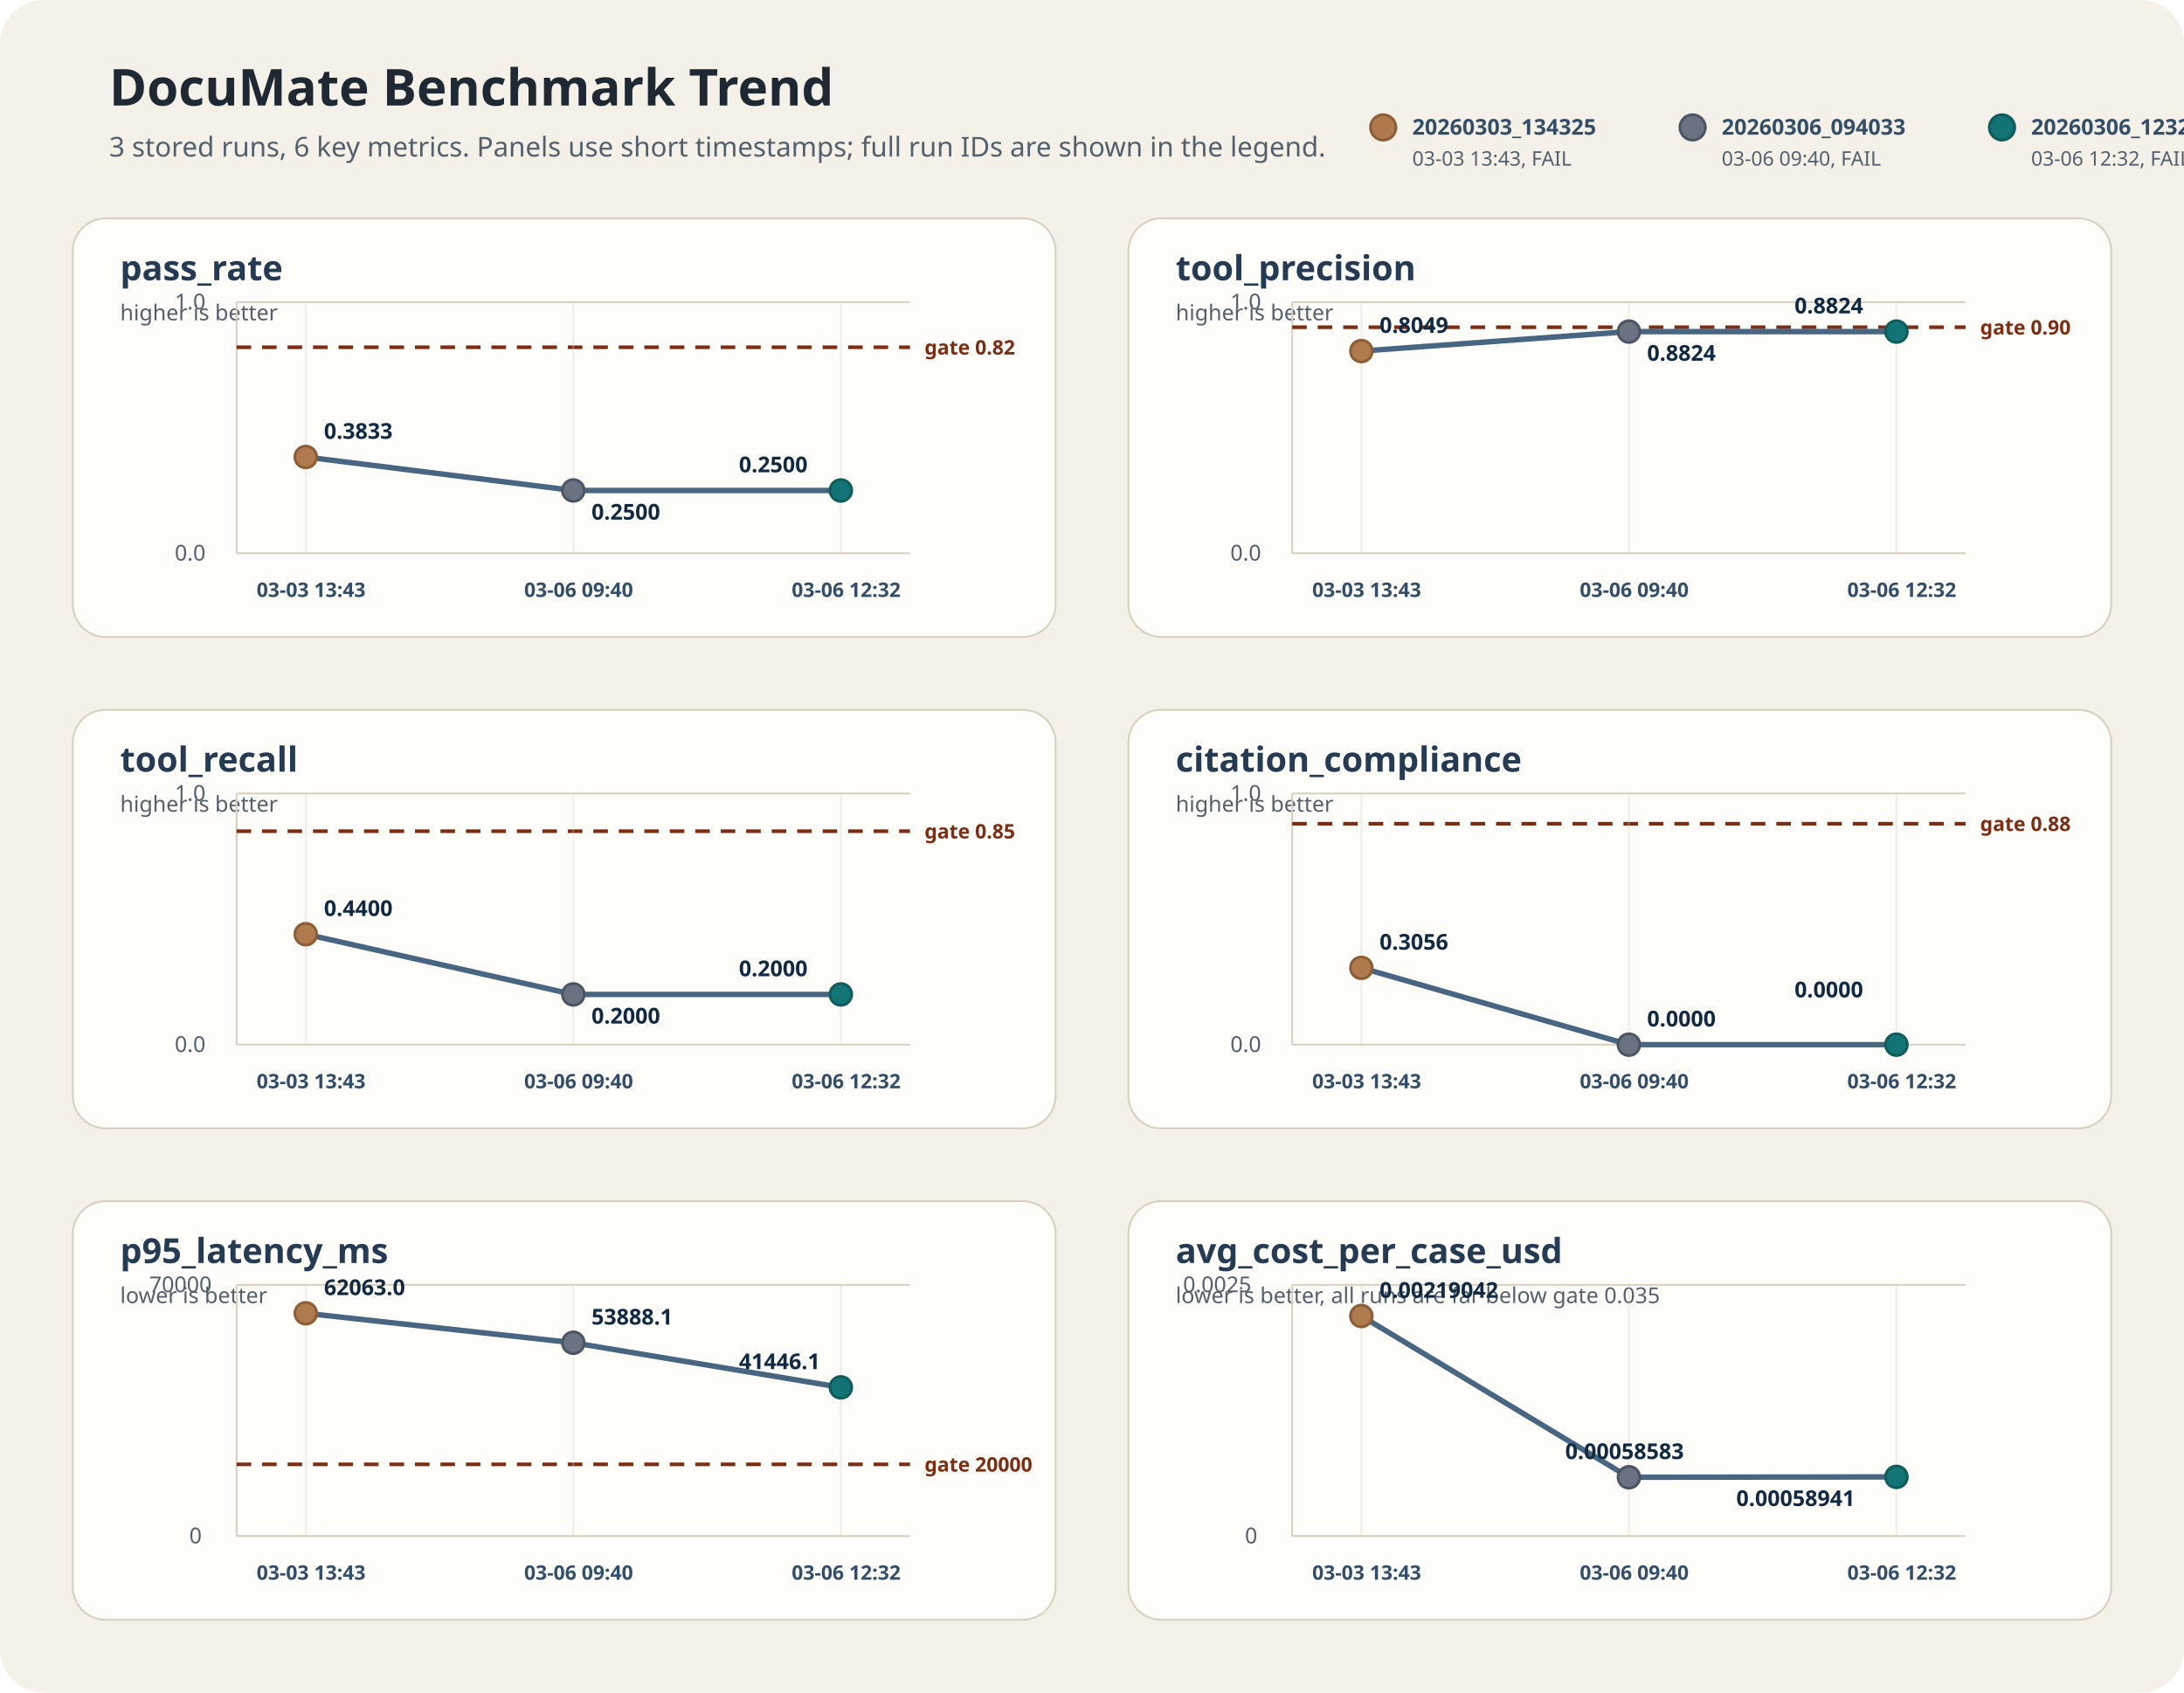
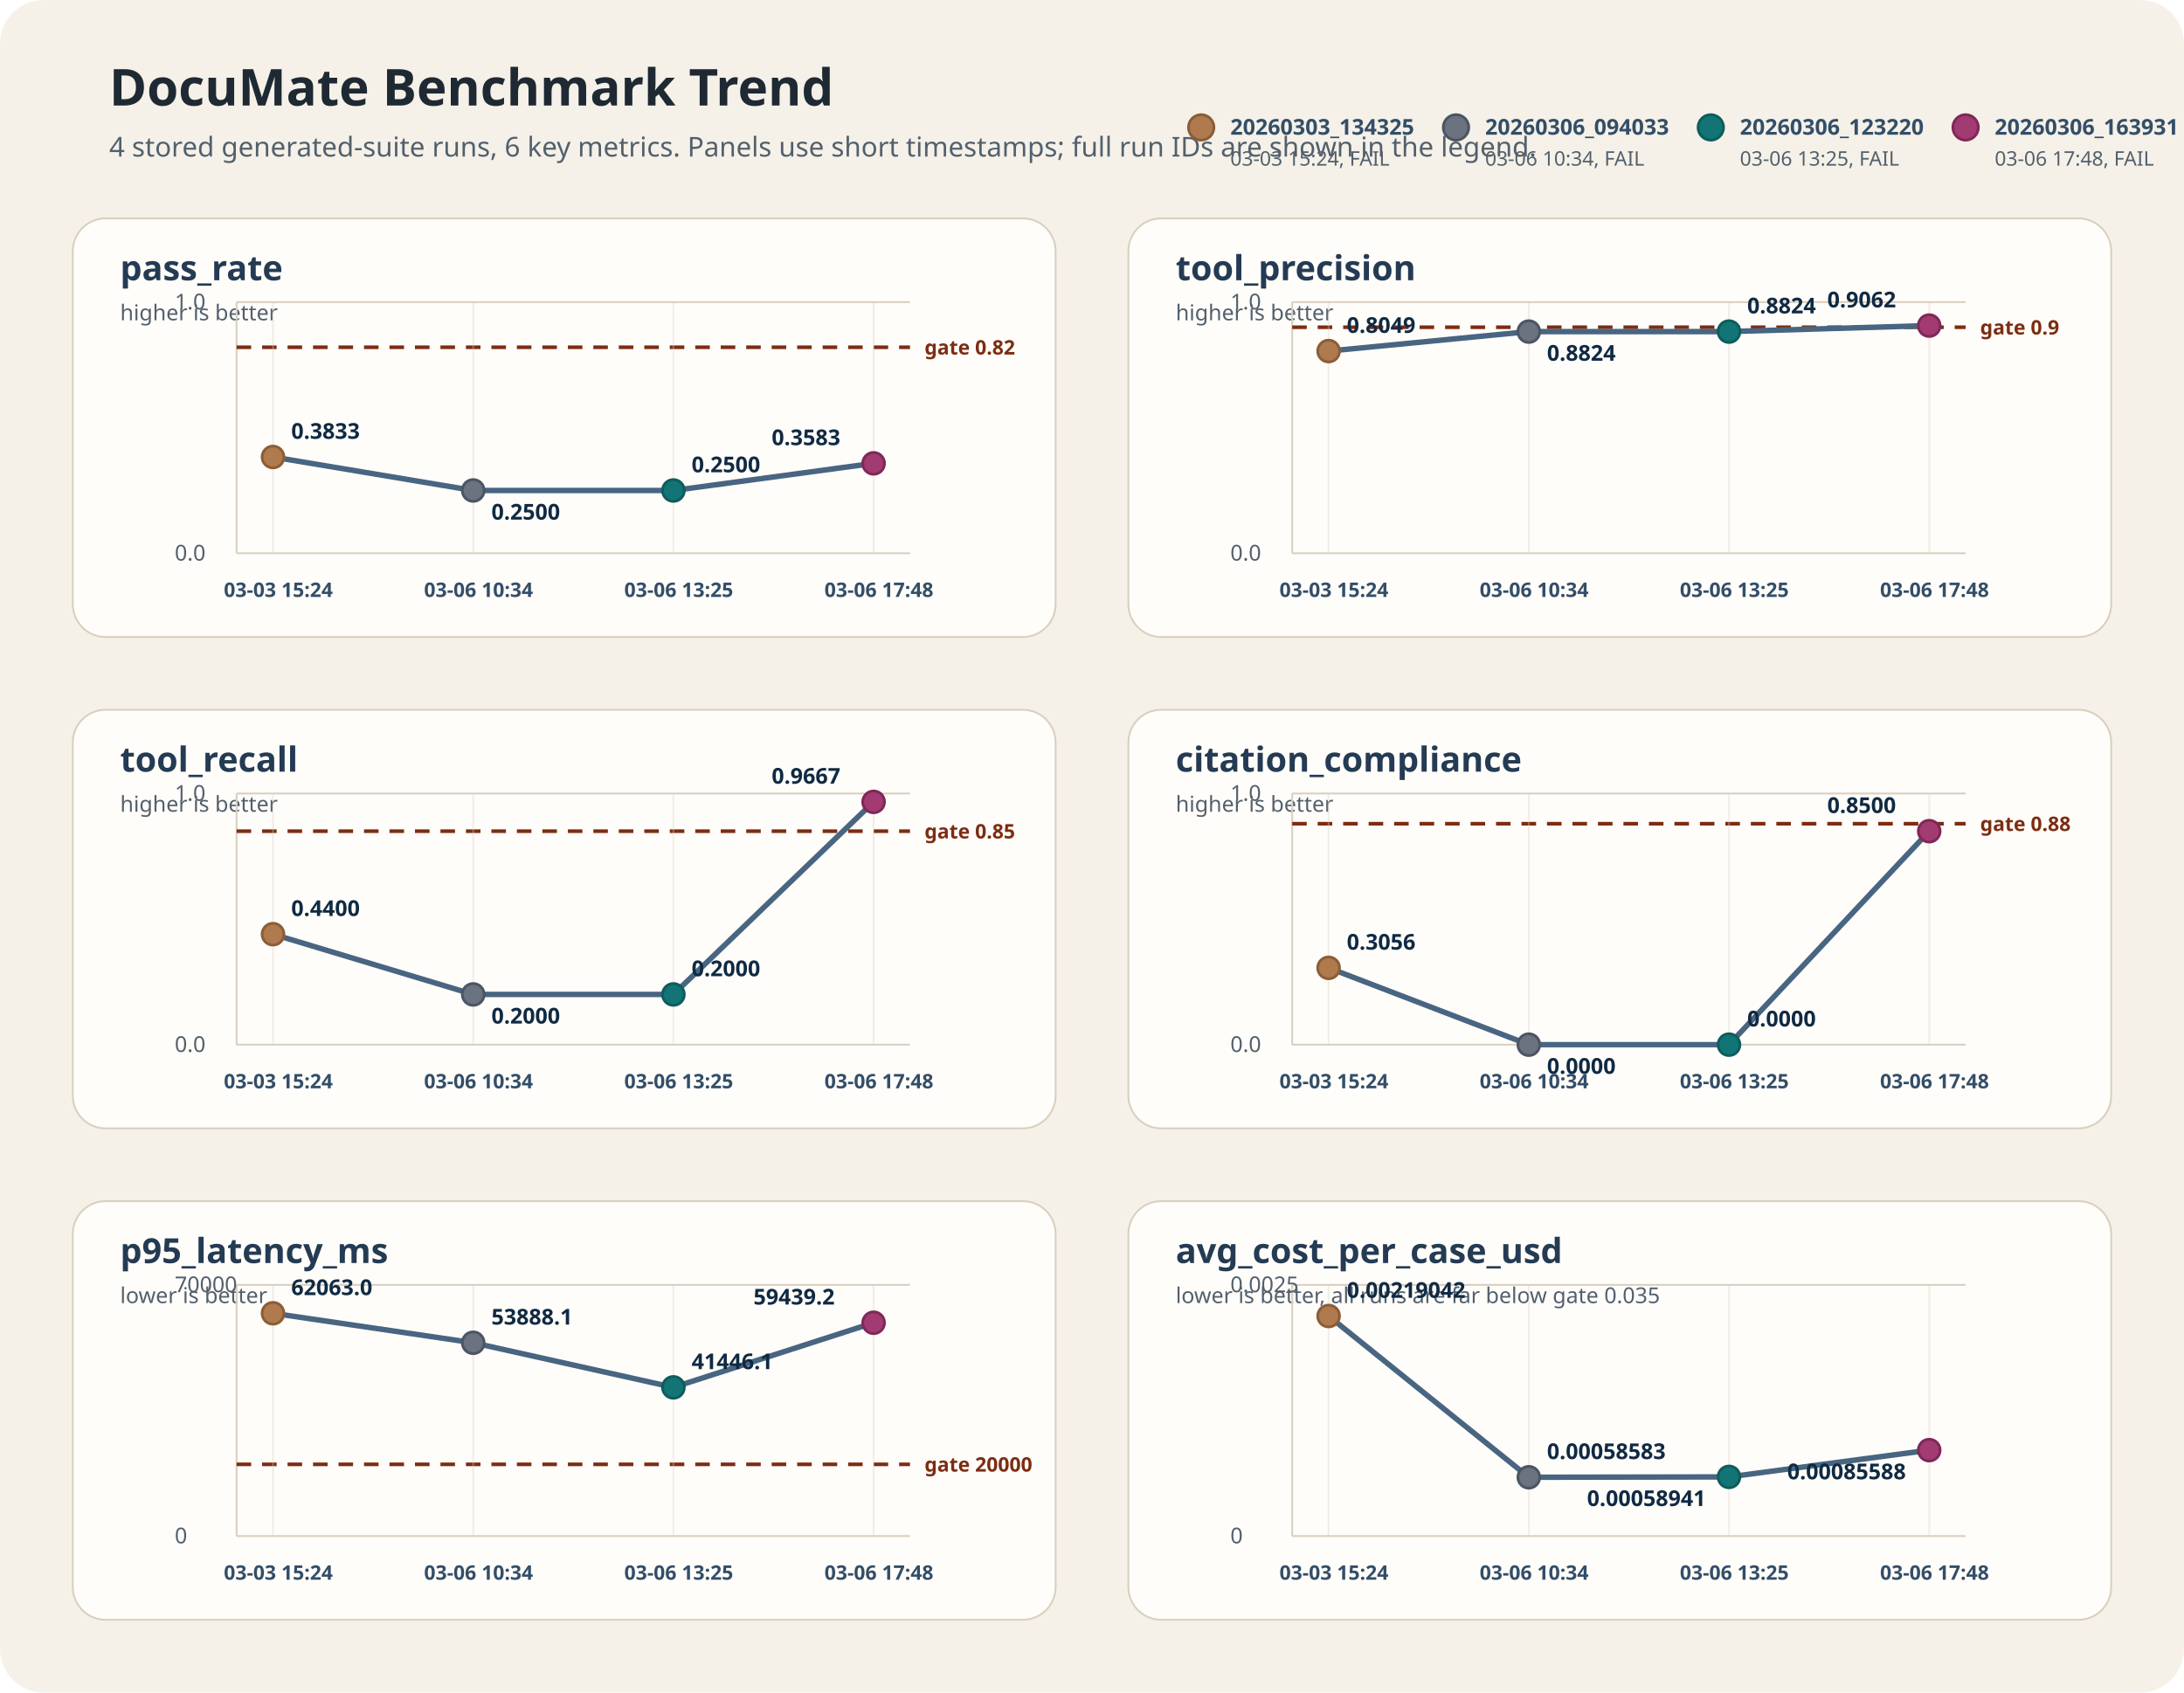
<svg xmlns="http://www.w3.org/2000/svg" width="1200" height="930" viewBox="0 0 1200 930" role="img" aria-labelledby="title desc">
  <defs>
    <style>
      .bg { fill: #f5f1e8; }
      .panel { fill: #fffdfa; stroke: #d9cfbf; stroke-width: 1; }
      .title { font: 700 28px 'Segoe UI', 'Noto Sans KR', sans-serif; fill: #1f2933; }
      .subtitle { font: 400 15px 'Segoe UI', 'Noto Sans KR', sans-serif; fill: #52606d; }
      .metric { font: 700 19px 'Segoe UI', 'Noto Sans KR', sans-serif; fill: #243b53; }
      .axis { font: 400 12px 'Segoe UI', 'Noto Sans KR', sans-serif; fill: #52606d; }
      .tick { font: 600 11px 'Segoe UI', 'Noto Sans KR', sans-serif; fill: #334e68; }
      .value { font: 700 12px 'Segoe UI', 'Noto Sans KR', sans-serif; fill: #102a43; }
      .legend { font: 600 12px 'Segoe UI', 'Noto Sans KR', sans-serif; fill: #334e68; }
      .legend-sub { font: 400 11px 'Segoe UI', 'Noto Sans KR', sans-serif; fill: #52606d; }
      .guide { stroke: #d9cfbf; stroke-width: 1; }
      .trend { stroke: #486581; fill: none; stroke-width: 3; stroke-linecap: round; stroke-linejoin: round; }
      .gate { stroke: #7c2d12; stroke-width: 2; stroke-dasharray: 8 6; }
      .gate-label { font: 600 11px 'Segoe UI', 'Noto Sans KR', sans-serif; fill: #7c2d12; }
      .dot-a { fill: #b07a4f; stroke: #8c5d36; stroke-width: 1.5; }
      .dot-b { fill: #6b7280; stroke: #4b5563; stroke-width: 1.5; }
      .dot-c { fill: #127475; stroke: #0f5c5d; stroke-width: 1.5; }
+       .dot-d { fill: #a23b72; stroke: #7f2858; stroke-width: 1.5; }
    </style>
  </defs>
  <rect class="bg" x="0" y="0" width="1200" height="930" rx="24" />
  <text class="title" x="60" y="58">DocuMate Benchmark Trend</text>
-   <text class="subtitle" x="60" y="86">3 stored runs, 6 key metrics. Panels use short timestamps; full run IDs are shown in the legend.</text>
-   <circle class="dot-a" cx="760" cy="70" r="7" />
-   <text class="legend" x="776" y="74">20260303_134325</text>
-   <text class="legend-sub" x="776" y="91">03-03 13:43, FAIL</text>
-   <circle class="dot-b" cx="930" cy="70" r="7" />
-   <text class="legend" x="946" y="74">20260306_094033</text>
-   <text class="legend-sub" x="946" y="91">03-06 09:40, FAIL</text>
-   <circle class="dot-c" cx="1100" cy="70" r="7" />
-   <text class="legend" x="1116" y="74">20260306_123220</text>
-   <text class="legend-sub" x="1116" y="91">03-06 12:32, FAIL</text>
+   <text class="subtitle" x="60" y="86">4 stored generated-suite runs, 6 key metrics. Panels use short timestamps; full run IDs are shown in the legend.</text>
+   <circle class="dot-a" cx="660" cy="70" r="7" />
+   <text class="legend" x="676" y="74">20260303_134325</text>
+   <text class="legend-sub" x="676" y="91">03-03 15:24, FAIL</text>
+   <circle class="dot-b" cx="800" cy="70" r="7" />
+   <text class="legend" x="816" y="74">20260306_094033</text>
+   <text class="legend-sub" x="816" y="91">03-06 10:34, FAIL</text>
+   <circle class="dot-c" cx="940" cy="70" r="7" />
+   <text class="legend" x="956" y="74">20260306_123220</text>
+   <text class="legend-sub" x="956" y="91">03-06 13:25, FAIL</text>
+   <circle class="dot-d" cx="1080" cy="70" r="7" />
+   <text class="legend" x="1096" y="74">20260306_163931</text>
+   <text class="legend-sub" x="1096" y="91">03-06 17:48, FAIL</text>
  <g transform="translate(40,120)">
    <rect class="panel" x="0" y="0" width="540" height="230" rx="18" />
    <text class="metric" x="26" y="34">pass_rate</text>
    <text class="axis" x="26" y="56">higher is better</text>
    <line class="guide" x1="90" y1="184" x2="460" y2="184" />
    <line class="guide" x1="90" y1="46" x2="90" y2="184" />
    <line class="guide" x1="90" y1="46" x2="460" y2="46" />
    <line class="gate" x1="90" y1="70.8" x2="460" y2="70.8" />
    <text class="gate-label" x="468" y="74.8">gate 0.82</text>
    <text class="axis" x="56" y="188">0.0</text>
    <text class="axis" x="56" y="50">1.0</text>
-     <path class="trend" d="M128 131.1 L275 149.5 L422 149.5" />
-     <line class="guide" x1="128" y1="46" x2="128" y2="184" opacity="0.35" />
-     <line class="guide" x1="275" y1="46" x2="275" y2="184" opacity="0.35" />
-     <line class="guide" x1="422" y1="46" x2="422" y2="184" opacity="0.35" />
-     <circle class="dot-a" cx="128" cy="131.1" r="6" />
-     <circle class="dot-b" cx="275" cy="149.5" r="6" />
-     <circle class="dot-c" cx="422" cy="149.5" r="6" />
-     <text class="value" x="138" y="121.1">0.3833</text>
-     <text class="value" x="285" y="165.5">0.2500</text>
-     <text class="value" x="366" y="139.5">0.2500</text>
-     <text class="tick" x="101" y="208">03-03 13:43</text>
-     <text class="tick" x="248" y="208">03-06 09:40</text>
-     <text class="tick" x="395" y="208">03-06 12:32</text>
+     <path class="trend" d="M110 131.1 L220 149.5 L330 149.5 L440 134.6" />
+     <line class="guide" x1="110" y1="46" x2="110" y2="184" opacity="0.35" />
+     <circle class="dot-a" cx="110" cy="131.1" r="6" />
+     <text class="value" x="120" y="121.1">0.3833</text>
+     <line class="guide" x1="220" y1="46" x2="220" y2="184" opacity="0.35" />
+     <circle class="dot-b" cx="220" cy="149.5" r="6" />
+     <text class="value" x="230" y="165.5">0.2500</text>
+     <line class="guide" x1="330" y1="46" x2="330" y2="184" opacity="0.35" />
+     <circle class="dot-c" cx="330" cy="149.5" r="6" />
+     <text class="value" x="340" y="139.5">0.2500</text>
+     <line class="guide" x1="440" y1="46" x2="440" y2="184" opacity="0.35" />
+     <circle class="dot-d" cx="440" cy="134.6" r="6" />
+     <text class="value" x="384" y="124.6">0.3583</text>
+     <text class="tick" x="83" y="208">03-03 15:24</text>
+     <text class="tick" x="193" y="208">03-06 10:34</text>
+     <text class="tick" x="303" y="208">03-06 13:25</text>
+     <text class="tick" x="413" y="208">03-06 17:48</text>
  </g>
  <g transform="translate(620,120)">
    <rect class="panel" x="0" y="0" width="540" height="230" rx="18" />
    <text class="metric" x="26" y="34">tool_precision</text>
    <text class="axis" x="26" y="56">higher is better</text>
    <line class="guide" x1="90" y1="184" x2="460" y2="184" />
    <line class="guide" x1="90" y1="46" x2="90" y2="184" />
    <line class="guide" x1="90" y1="46" x2="460" y2="46" />
    <line class="gate" x1="90" y1="59.8" x2="460" y2="59.8" />
-     <text class="gate-label" x="468" y="63.8">gate 0.90</text>
-     <text class="axis" x="56" y="188">0.0</text>
-     <text class="axis" x="56" y="50">1.0</text>
-     <path class="trend" d="M128 72.9 L275 62.2 L422 62.2" />
-     <line class="guide" x1="128" y1="46" x2="128" y2="184" opacity="0.35" />
-     <line class="guide" x1="275" y1="46" x2="275" y2="184" opacity="0.35" />
-     <line class="guide" x1="422" y1="46" x2="422" y2="184" opacity="0.35" />
-     <circle class="dot-a" cx="128" cy="72.9" r="6" />
-     <circle class="dot-b" cx="275" cy="62.2" r="6" />
-     <circle class="dot-c" cx="422" cy="62.2" r="6" />
-     <text class="value" x="138" y="62.9">0.8049</text>
-     <text class="value" x="285" y="78.2">0.8824</text>
-     <text class="value" x="366" y="52.2">0.8824</text>
-     <text class="tick" x="101" y="208">03-03 13:43</text>
-     <text class="tick" x="248" y="208">03-06 09:40</text>
-     <text class="tick" x="395" y="208">03-06 12:32</text>
+     <text class="gate-label" x="468" y="63.8">gate 0.9</text>
+     <text class="axis" x="56" y="188">0.0</text>
+     <text class="axis" x="56" y="50">1.0</text>
+     <path class="trend" d="M110 72.9 L220 62.2 L330 62.2 L440 58.9" />
+     <line class="guide" x1="110" y1="46" x2="110" y2="184" opacity="0.35" />
+     <circle class="dot-a" cx="110" cy="72.9" r="6" />
+     <text class="value" x="120" y="62.9">0.8049</text>
+     <line class="guide" x1="220" y1="46" x2="220" y2="184" opacity="0.35" />
+     <circle class="dot-b" cx="220" cy="62.2" r="6" />
+     <text class="value" x="230" y="78.2">0.8824</text>
+     <line class="guide" x1="330" y1="46" x2="330" y2="184" opacity="0.35" />
+     <circle class="dot-c" cx="330" cy="62.2" r="6" />
+     <text class="value" x="340" y="52.2">0.8824</text>
+     <line class="guide" x1="440" y1="46" x2="440" y2="184" opacity="0.35" />
+     <circle class="dot-d" cx="440" cy="58.9" r="6" />
+     <text class="value" x="384" y="48.9">0.9062</text>
+     <text class="tick" x="83" y="208">03-03 15:24</text>
+     <text class="tick" x="193" y="208">03-06 10:34</text>
+     <text class="tick" x="303" y="208">03-06 13:25</text>
+     <text class="tick" x="413" y="208">03-06 17:48</text>
  </g>
  <g transform="translate(40,390)">
    <rect class="panel" x="0" y="0" width="540" height="230" rx="18" />
    <text class="metric" x="26" y="34">tool_recall</text>
    <text class="axis" x="26" y="56">higher is better</text>
    <line class="guide" x1="90" y1="184" x2="460" y2="184" />
    <line class="guide" x1="90" y1="46" x2="90" y2="184" />
    <line class="guide" x1="90" y1="46" x2="460" y2="46" />
    <line class="gate" x1="90" y1="66.7" x2="460" y2="66.7" />
    <text class="gate-label" x="468" y="70.7">gate 0.85</text>
    <text class="axis" x="56" y="188">0.0</text>
    <text class="axis" x="56" y="50">1.0</text>
-     <path class="trend" d="M128 123.3 L275 156.4 L422 156.4" />
-     <line class="guide" x1="128" y1="46" x2="128" y2="184" opacity="0.35" />
-     <line class="guide" x1="275" y1="46" x2="275" y2="184" opacity="0.35" />
-     <line class="guide" x1="422" y1="46" x2="422" y2="184" opacity="0.35" />
-     <circle class="dot-a" cx="128" cy="123.3" r="6" />
-     <circle class="dot-b" cx="275" cy="156.4" r="6" />
-     <circle class="dot-c" cx="422" cy="156.4" r="6" />
-     <text class="value" x="138" y="113.3">0.4400</text>
-     <text class="value" x="285" y="172.4">0.2000</text>
-     <text class="value" x="366" y="146.4">0.2000</text>
-     <text class="tick" x="101" y="208">03-03 13:43</text>
-     <text class="tick" x="248" y="208">03-06 09:40</text>
-     <text class="tick" x="395" y="208">03-06 12:32</text>
+     <path class="trend" d="M110 123.3 L220 156.4 L330 156.4 L440 50.6" />
+     <line class="guide" x1="110" y1="46" x2="110" y2="184" opacity="0.35" />
+     <circle class="dot-a" cx="110" cy="123.3" r="6" />
+     <text class="value" x="120" y="113.3">0.4400</text>
+     <line class="guide" x1="220" y1="46" x2="220" y2="184" opacity="0.35" />
+     <circle class="dot-b" cx="220" cy="156.4" r="6" />
+     <text class="value" x="230" y="172.4">0.2000</text>
+     <line class="guide" x1="330" y1="46" x2="330" y2="184" opacity="0.35" />
+     <circle class="dot-c" cx="330" cy="156.4" r="6" />
+     <text class="value" x="340" y="146.4">0.2000</text>
+     <line class="guide" x1="440" y1="46" x2="440" y2="184" opacity="0.35" />
+     <circle class="dot-d" cx="440" cy="50.6" r="6" />
+     <text class="value" x="384" y="40.6">0.9667</text>
+     <text class="tick" x="83" y="208">03-03 15:24</text>
+     <text class="tick" x="193" y="208">03-06 10:34</text>
+     <text class="tick" x="303" y="208">03-06 13:25</text>
+     <text class="tick" x="413" y="208">03-06 17:48</text>
  </g>
  <g transform="translate(620,390)">
    <rect class="panel" x="0" y="0" width="540" height="230" rx="18" />
    <text class="metric" x="26" y="34">citation_compliance</text>
    <text class="axis" x="26" y="56">higher is better</text>
    <line class="guide" x1="90" y1="184" x2="460" y2="184" />
    <line class="guide" x1="90" y1="46" x2="90" y2="184" />
    <line class="guide" x1="90" y1="46" x2="460" y2="46" />
    <line class="gate" x1="90" y1="62.6" x2="460" y2="62.6" />
    <text class="gate-label" x="468" y="66.6">gate 0.88</text>
    <text class="axis" x="56" y="188">0.0</text>
    <text class="axis" x="56" y="50">1.0</text>
-     <path class="trend" d="M128 141.8 L275 184 L422 184" />
-     <line class="guide" x1="128" y1="46" x2="128" y2="184" opacity="0.35" />
-     <line class="guide" x1="275" y1="46" x2="275" y2="184" opacity="0.35" />
-     <line class="guide" x1="422" y1="46" x2="422" y2="184" opacity="0.35" />
-     <circle class="dot-a" cx="128" cy="141.8" r="6" />
-     <circle class="dot-b" cx="275" cy="184" r="6" />
-     <circle class="dot-c" cx="422" cy="184" r="6" />
-     <text class="value" x="138" y="131.8">0.3056</text>
-     <text class="value" x="285" y="174">0.0000</text>
-     <text class="value" x="366" y="158">0.0000</text>
-     <text class="tick" x="101" y="208">03-03 13:43</text>
-     <text class="tick" x="248" y="208">03-06 09:40</text>
-     <text class="tick" x="395" y="208">03-06 12:32</text>
+     <path class="trend" d="M110 141.8 L220 184.0 L330 184.0 L440 66.7" />
+     <line class="guide" x1="110" y1="46" x2="110" y2="184" opacity="0.35" />
+     <circle class="dot-a" cx="110" cy="141.8" r="6" />
+     <text class="value" x="120" y="131.8">0.3056</text>
+     <line class="guide" x1="220" y1="46" x2="220" y2="184" opacity="0.35" />
+     <circle class="dot-b" cx="220" cy="184.0" r="6" />
+     <text class="value" x="230" y="200.0">0.0000</text>
+     <line class="guide" x1="330" y1="46" x2="330" y2="184" opacity="0.35" />
+     <circle class="dot-c" cx="330" cy="184.0" r="6" />
+     <text class="value" x="340" y="174.0">0.0000</text>
+     <line class="guide" x1="440" y1="46" x2="440" y2="184" opacity="0.35" />
+     <circle class="dot-d" cx="440" cy="66.7" r="6" />
+     <text class="value" x="384" y="56.7">0.8500</text>
+     <text class="tick" x="83" y="208">03-03 15:24</text>
+     <text class="tick" x="193" y="208">03-06 10:34</text>
+     <text class="tick" x="303" y="208">03-06 13:25</text>
+     <text class="tick" x="413" y="208">03-06 17:48</text>
  </g>
  <g transform="translate(40,660)">
    <rect class="panel" x="0" y="0" width="540" height="230" rx="18" />
    <text class="metric" x="26" y="34">p95_latency_ms</text>
    <text class="axis" x="26" y="56">lower is better</text>
    <line class="guide" x1="90" y1="184" x2="460" y2="184" />
    <line class="guide" x1="90" y1="46" x2="90" y2="184" />
    <line class="guide" x1="90" y1="46" x2="460" y2="46" />
    <line class="gate" x1="90" y1="144.6" x2="460" y2="144.6" />
    <text class="gate-label" x="468" y="148.6">gate 20000</text>
-     <text class="axis" x="64" y="188">0</text>
-     <text class="axis" x="42" y="50">70000</text>
-     <path class="trend" d="M128 61.6 L275 77.8 L422 102.3" />
-     <line class="guide" x1="128" y1="46" x2="128" y2="184" opacity="0.35" />
-     <line class="guide" x1="275" y1="46" x2="275" y2="184" opacity="0.35" />
-     <line class="guide" x1="422" y1="46" x2="422" y2="184" opacity="0.35" />
-     <circle class="dot-a" cx="128" cy="61.6" r="6" />
-     <circle class="dot-b" cx="275" cy="77.8" r="6" />
-     <circle class="dot-c" cx="422" cy="102.3" r="6" />
-     <text class="value" x="138" y="51.6">62063.0</text>
-     <text class="value" x="285" y="67.8">53888.1</text>
-     <text class="value" x="366" y="92.3">41446.1</text>
-     <text class="tick" x="101" y="208">03-03 13:43</text>
-     <text class="tick" x="248" y="208">03-06 09:40</text>
-     <text class="tick" x="395" y="208">03-06 12:32</text>
+     <text class="axis" x="56" y="188">0</text>
+     <text class="axis" x="56" y="50">70000</text>
+     <path class="trend" d="M110 61.6 L220 77.8 L330 102.3 L440 66.8" />
+     <line class="guide" x1="110" y1="46" x2="110" y2="184" opacity="0.35" />
+     <circle class="dot-a" cx="110" cy="61.6" r="6" />
+     <text class="value" x="120" y="51.6">62063.0</text>
+     <line class="guide" x1="220" y1="46" x2="220" y2="184" opacity="0.35" />
+     <circle class="dot-b" cx="220" cy="77.8" r="6" />
+     <text class="value" x="230" y="67.8">53888.1</text>
+     <line class="guide" x1="330" y1="46" x2="330" y2="184" opacity="0.35" />
+     <circle class="dot-c" cx="330" cy="102.3" r="6" />
+     <text class="value" x="340" y="92.3">41446.1</text>
+     <line class="guide" x1="440" y1="46" x2="440" y2="184" opacity="0.35" />
+     <circle class="dot-d" cx="440" cy="66.8" r="6" />
+     <text class="value" x="374" y="56.8">59439.2</text>
+     <text class="tick" x="83" y="208">03-03 15:24</text>
+     <text class="tick" x="193" y="208">03-06 10:34</text>
+     <text class="tick" x="303" y="208">03-06 13:25</text>
+     <text class="tick" x="413" y="208">03-06 17:48</text>
  </g>
  <g transform="translate(620,660)">
    <rect class="panel" x="0" y="0" width="540" height="230" rx="18" />
    <text class="metric" x="26" y="34">avg_cost_per_case_usd</text>
    <text class="axis" x="26" y="56">lower is better, all runs are far below gate 0.035</text>
    <line class="guide" x1="90" y1="184" x2="460" y2="184" />
    <line class="guide" x1="90" y1="46" x2="90" y2="184" />
    <line class="guide" x1="90" y1="46" x2="460" y2="46" />
-     <text class="axis" x="64" y="188">0</text>
-     <text class="axis" x="30" y="50">0.0025</text>
-     <path class="trend" d="M128 63.1 L275 151.7 L422 151.5" />
-     <line class="guide" x1="128" y1="46" x2="128" y2="184" opacity="0.35" />
-     <line class="guide" x1="275" y1="46" x2="275" y2="184" opacity="0.35" />
-     <line class="guide" x1="422" y1="46" x2="422" y2="184" opacity="0.35" />
-     <circle class="dot-a" cx="128" cy="63.1" r="6" />
-     <circle class="dot-b" cx="275" cy="151.7" r="6" />
-     <circle class="dot-c" cx="422" cy="151.5" r="6" />
-     <text class="value" x="138" y="53.1">0.00219042</text>
-     <text class="value" x="240" y="141.7">0.00058583</text>
-     <text class="value" x="334" y="167.5">0.00058941</text>
-     <text class="tick" x="101" y="208">03-03 13:43</text>
-     <text class="tick" x="248" y="208">03-06 09:40</text>
-     <text class="tick" x="395" y="208">03-06 12:32</text>
+     <text class="axis" x="56" y="188">0</text>
+     <text class="axis" x="56" y="50">0.0025</text>
+     <path class="trend" d="M110 63.1 L220 151.7 L330 151.5 L440 136.8" />
+     <line class="guide" x1="110" y1="46" x2="110" y2="184" opacity="0.35" />
+     <circle class="dot-a" cx="110" cy="63.1" r="6" />
+     <text class="value" x="120" y="53.1">0.00219042</text>
+     <line class="guide" x1="220" y1="46" x2="220" y2="184" opacity="0.35" />
+     <circle class="dot-b" cx="220" cy="151.7" r="6" />
+     <text class="value" x="230" y="141.7">0.00058583</text>
+     <line class="guide" x1="330" y1="46" x2="330" y2="184" opacity="0.35" />
+     <circle class="dot-c" cx="330" cy="151.5" r="6" />
+     <text class="value" x="252" y="167.5">0.00058941</text>
+     <line class="guide" x1="440" y1="46" x2="440" y2="184" opacity="0.35" />
+     <circle class="dot-d" cx="440" cy="136.8" r="6" />
+     <text class="value" x="362" y="152.8">0.00085588</text>
+     <text class="tick" x="83" y="208">03-03 15:24</text>
+     <text class="tick" x="193" y="208">03-06 10:34</text>
+     <text class="tick" x="303" y="208">03-06 13:25</text>
+     <text class="tick" x="413" y="208">03-06 17:48</text>
  </g>
</svg>
